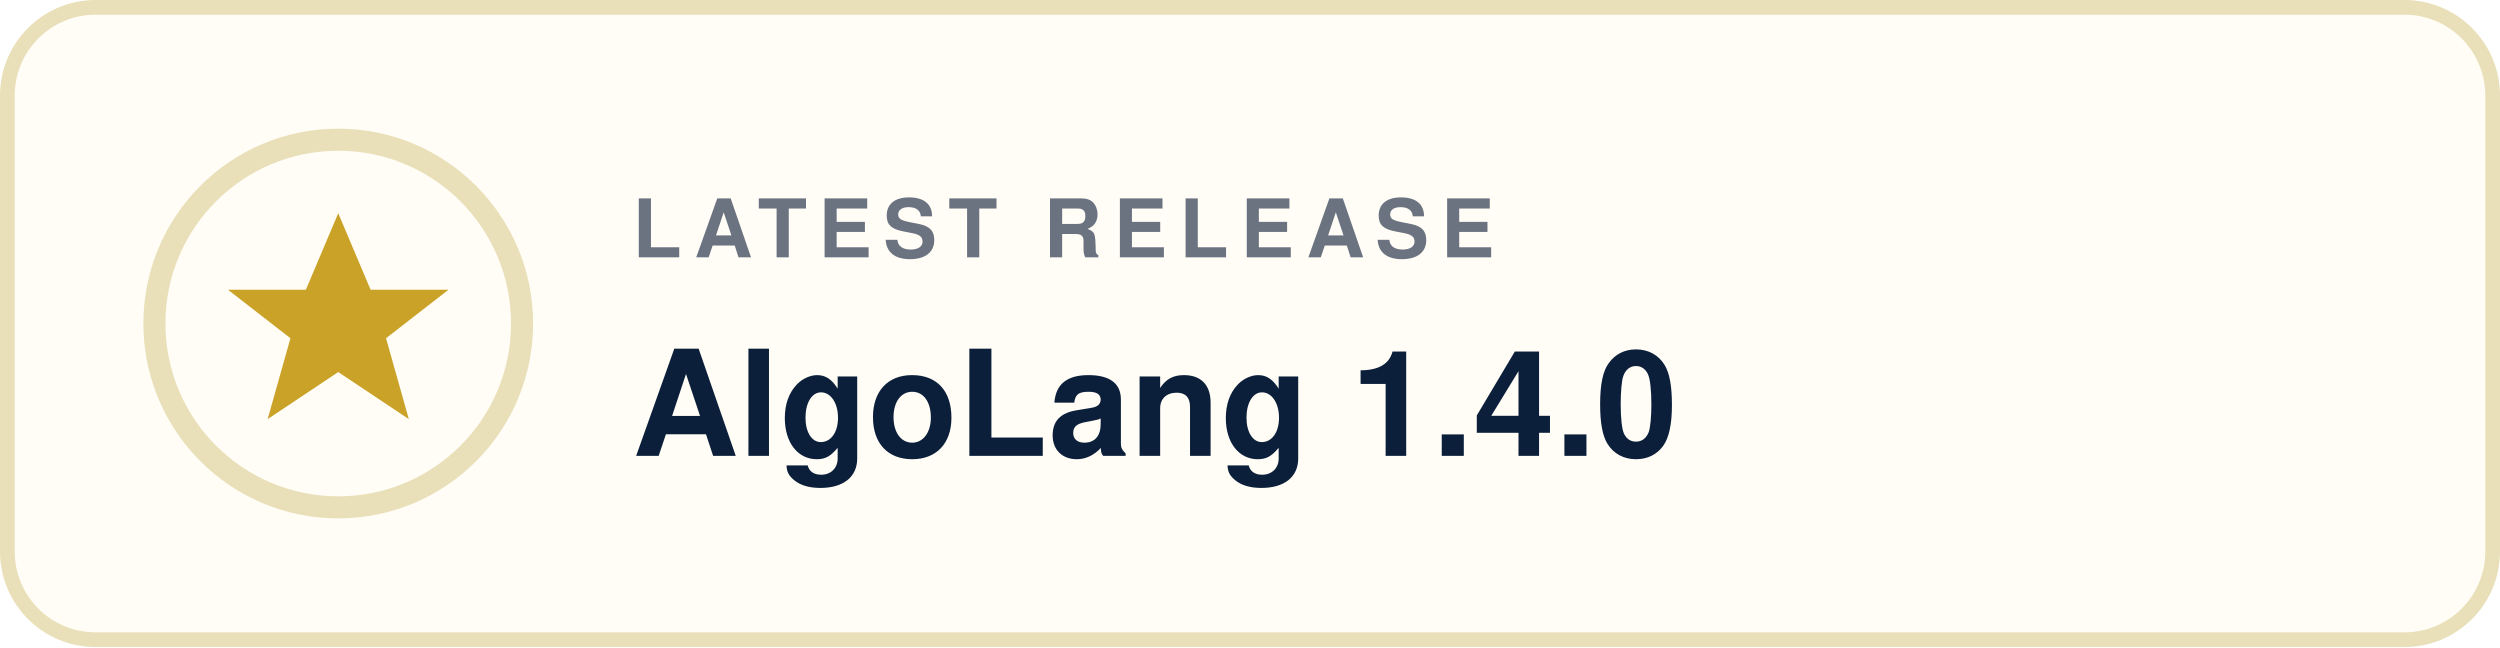
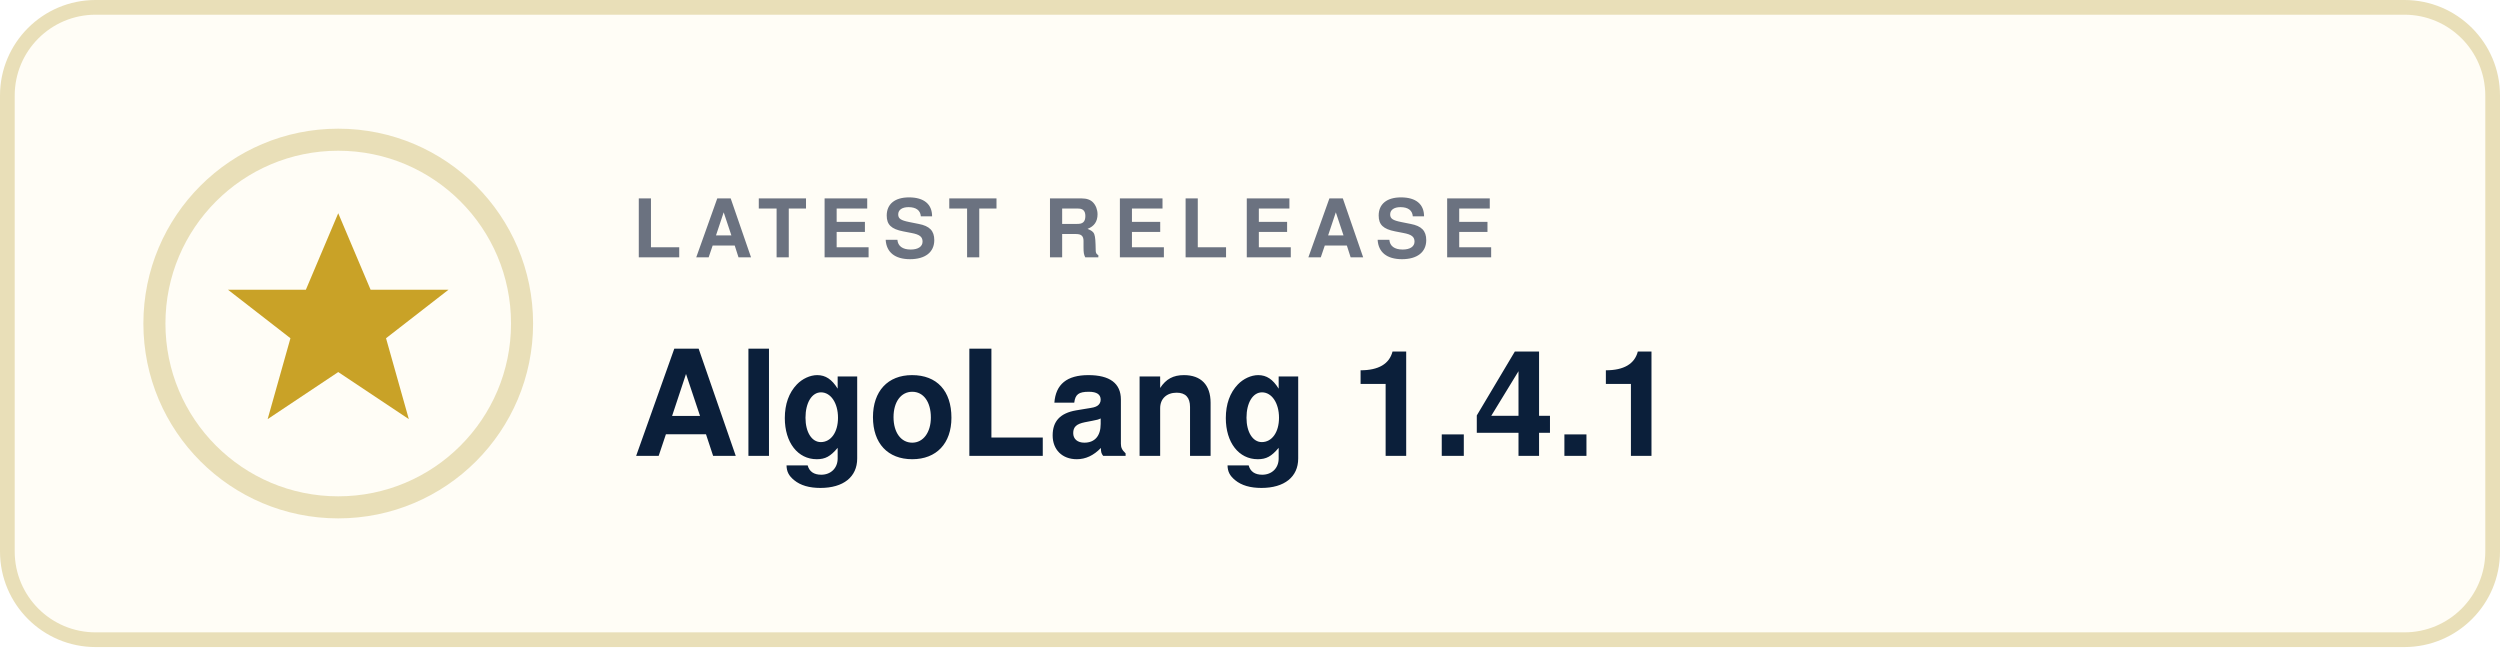
- <svg xmlns="http://www.w3.org/2000/svg" width="340" height="88" viewBox="0 0 340 88" role="img" aria-label="Latest release: AlgoLang 1.4.0">
+ <svg xmlns="http://www.w3.org/2000/svg" width="340" height="88" viewBox="0 0 340 88" role="img" aria-label="Latest release: AlgoLang 1.4.1">
  <rect x="1" y="1" width="338" height="86" rx="12" fill="#FFFDF6" stroke="#E9DFB8" stroke-width="2" />
  <circle cx="46" cy="44" r="25" fill="none" stroke="#E9DFB8" stroke-width="3" />
  <g transform="translate(46,44)">
    <path d="M0,-15 L4.4,-4.6 L15,-4.6 L6.5,2 L9.6,13 L0,6.6 L-9.6,13 L-6.5,2 L-15,-4.6 L-4.4,-4.6 Z" fill="#C9A227" />
  </g>
  <text x="86" y="35" font-family="'Segoe UI',Helvetica,Arial,sans-serif" font-size="11" font-weight="700" fill="#6B7280" letter-spacing="1.6">LATEST RELEASE</text>
-   <text x="86" y="62" font-family="'Segoe UI',Helvetica,Arial,sans-serif" font-size="20" font-weight="700" fill="#0B1F3A">AlgoLang 1.4.0</text>
+   <text x="86" y="62" font-family="'Segoe UI',Helvetica,Arial,sans-serif" font-size="20" font-weight="700" fill="#0B1F3A">AlgoLang 1.4.1</text>
</svg>
